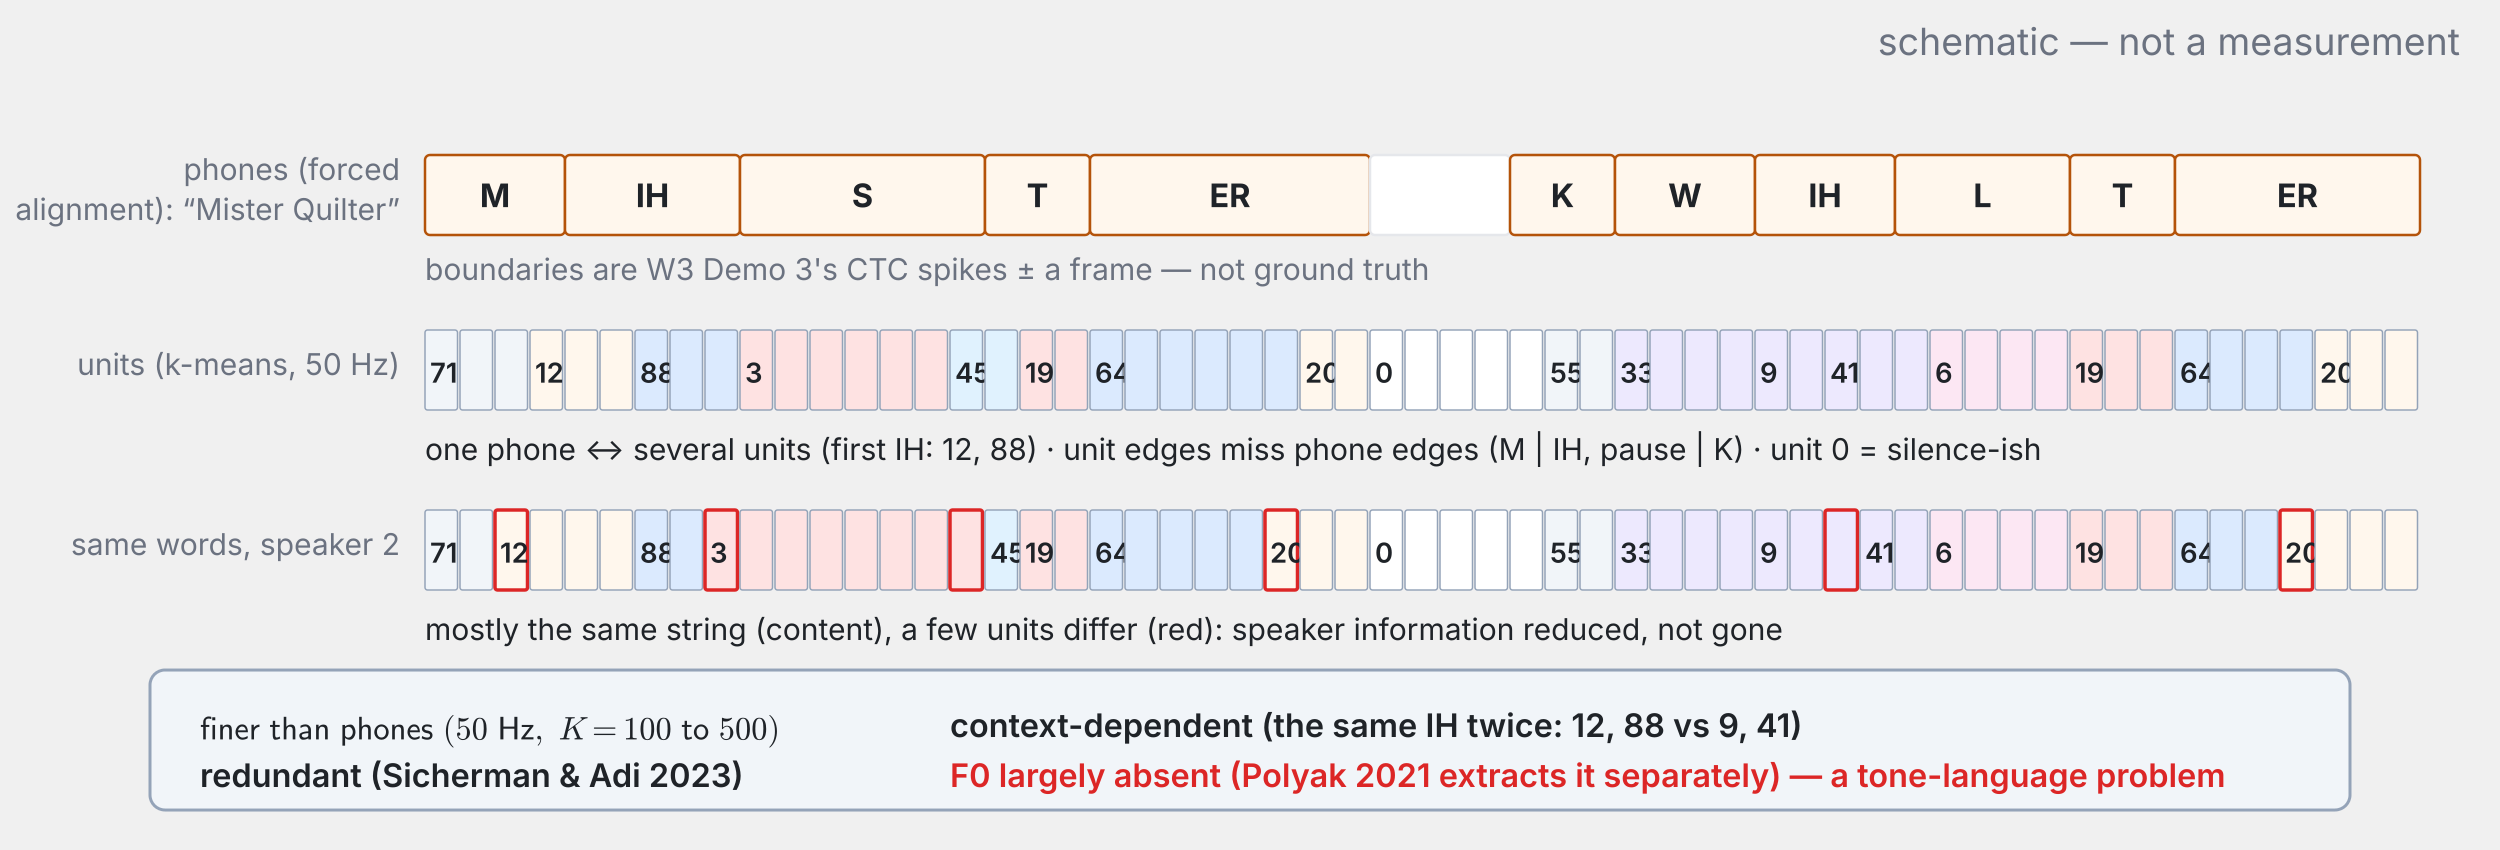
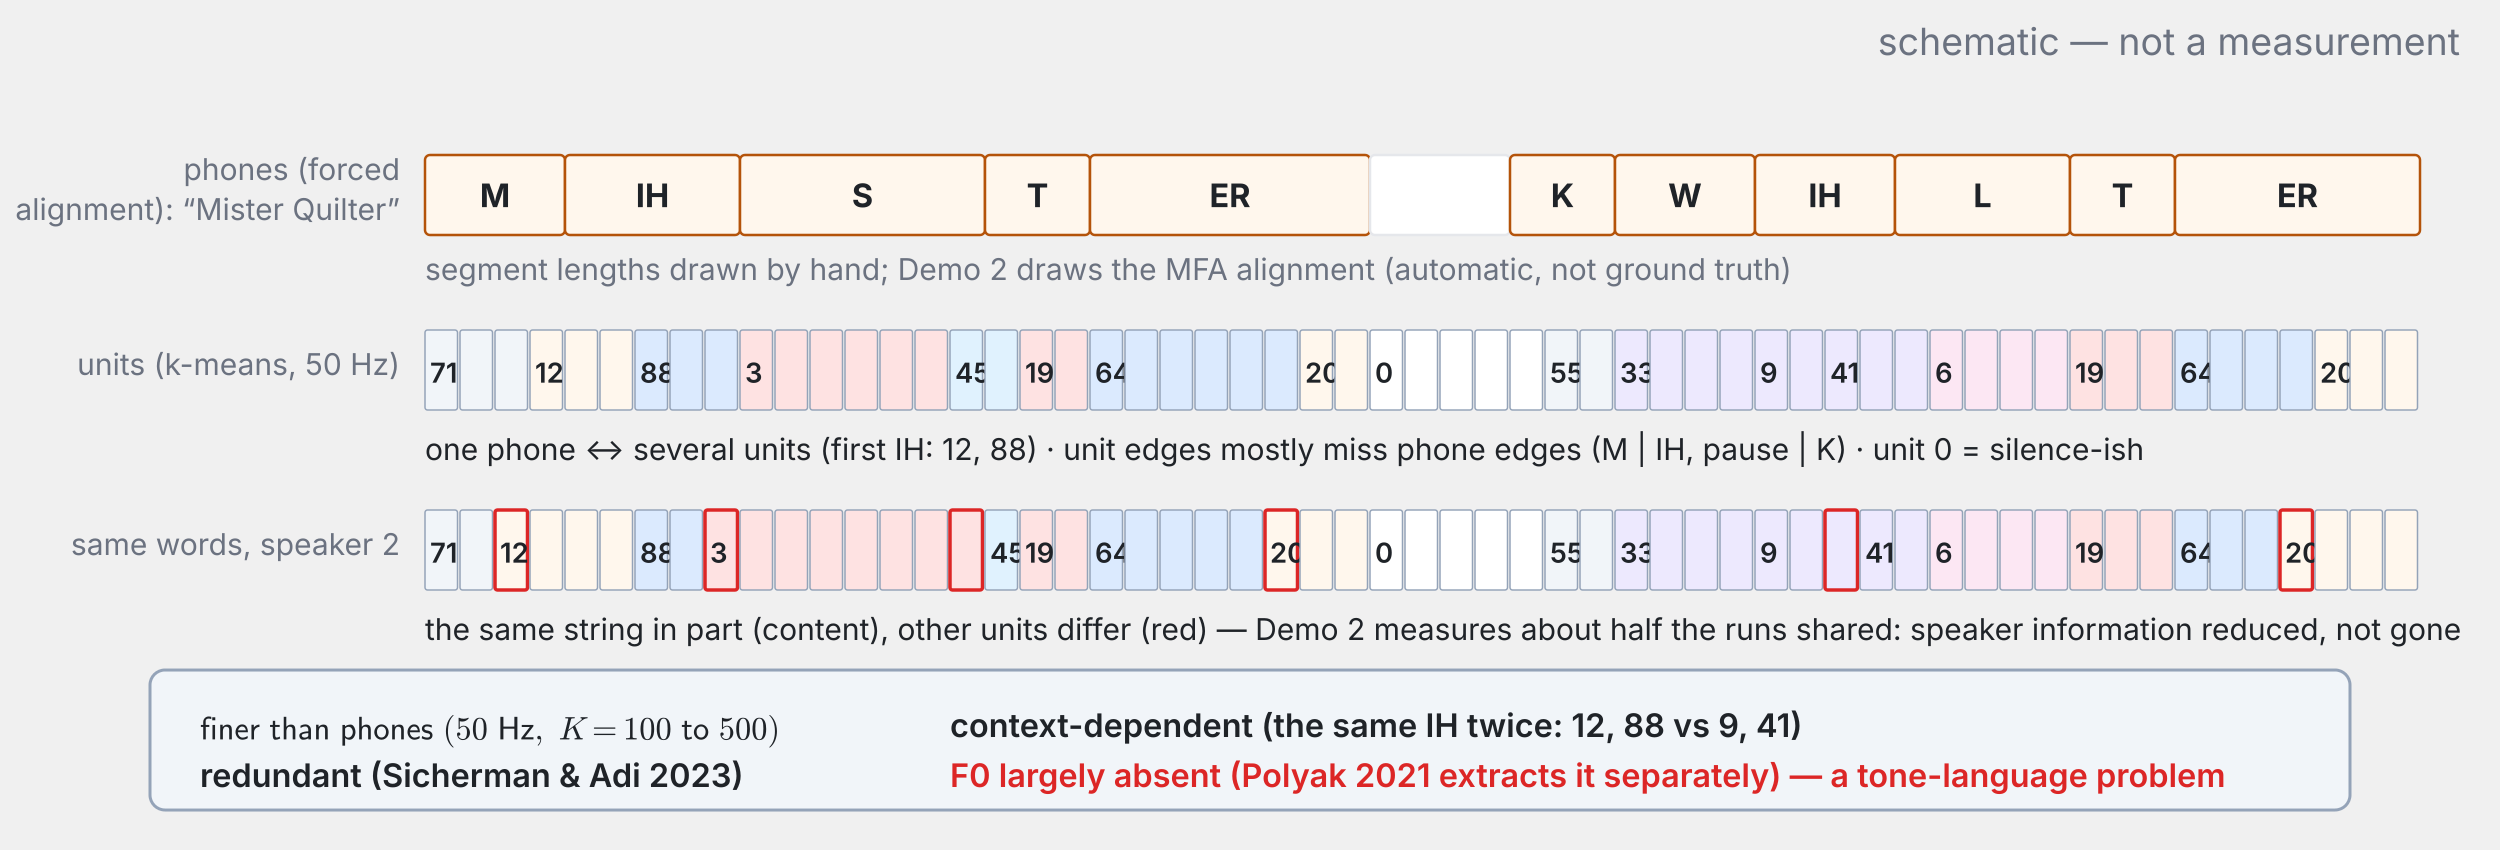
<svg xmlns="http://www.w3.org/2000/svg" xmlns:xlink="http://www.w3.org/1999/xlink" viewBox="0 0 1000 340" width="100%" role="img" font-family="system-ui,-apple-system,Segoe UI,sans-serif">
  <text x="984.0" y="22.0" font-size="15" font-weight="400" fill="#6b7280" text-anchor="end" dominant-baseline="auto">schematic — not a measurement</text>
  <g class="fragment" data-fragment-index="0">
    <text x="160.0" y="72.0" font-size="12" font-weight="400" fill="#6b7280" text-anchor="end" dominant-baseline="auto">phones (forced</text>
    <text x="160.0" y="88.0" font-size="12" font-weight="400" fill="#6b7280" text-anchor="end" dominant-baseline="auto">alignment): “Mister Quilter”</text>
    <rect x="170.0" y="62.0" width="56.0" height="32.0" rx="2" fill="#fff7ed" stroke="#b45309" stroke-width="1.0" />
    <text x="198.0" y="78.0" font-size="13" font-weight="700" fill="#1f2328" text-anchor="middle" dominant-baseline="middle">M</text>
    <rect x="226.0" y="62.0" width="70.0" height="32.0" rx="2" fill="#fff7ed" stroke="#b45309" stroke-width="1.0" />
    <text x="261.0" y="78.0" font-size="13" font-weight="700" fill="#1f2328" text-anchor="middle" dominant-baseline="middle">IH</text>
    <rect x="296.0" y="62.0" width="98.0" height="32.0" rx="2" fill="#fff7ed" stroke="#b45309" stroke-width="1.0" />
    <text x="345.0" y="78.0" font-size="13" font-weight="700" fill="#1f2328" text-anchor="middle" dominant-baseline="middle">S</text>
    <rect x="394.0" y="62.0" width="42.0" height="32.0" rx="2" fill="#fff7ed" stroke="#b45309" stroke-width="1.0" />
    <text x="415.0" y="78.0" font-size="13" font-weight="700" fill="#1f2328" text-anchor="middle" dominant-baseline="middle">T</text>
    <rect x="436.0" y="62.0" width="112.0" height="32.0" rx="2" fill="#fff7ed" stroke="#b45309" stroke-width="1.0" />
    <text x="492.0" y="78.0" font-size="13" font-weight="700" fill="#1f2328" text-anchor="middle" dominant-baseline="middle">ER</text>
    <rect x="548.0" y="62.0" width="56.0" height="32.0" rx="2" fill="#ffffff" stroke="#e5e7eb" stroke-width="1.0" />
    <rect x="604.0" y="62.0" width="42.0" height="32.0" rx="2" fill="#fff7ed" stroke="#b45309" stroke-width="1.0" />
    <text x="625.0" y="78.0" font-size="13" font-weight="700" fill="#1f2328" text-anchor="middle" dominant-baseline="middle">K</text>
    <rect x="646.0" y="62.0" width="56.0" height="32.0" rx="2" fill="#fff7ed" stroke="#b45309" stroke-width="1.0" />
    <text x="674.0" y="78.0" font-size="13" font-weight="700" fill="#1f2328" text-anchor="middle" dominant-baseline="middle">W</text>
    <rect x="702.0" y="62.0" width="56.0" height="32.0" rx="2" fill="#fff7ed" stroke="#b45309" stroke-width="1.0" />
    <text x="730.0" y="78.0" font-size="13" font-weight="700" fill="#1f2328" text-anchor="middle" dominant-baseline="middle">IH</text>
    <rect x="758.0" y="62.0" width="70.0" height="32.0" rx="2" fill="#fff7ed" stroke="#b45309" stroke-width="1.0" />
    <text x="793.0" y="78.0" font-size="13" font-weight="700" fill="#1f2328" text-anchor="middle" dominant-baseline="middle">L</text>
    <rect x="828.0" y="62.0" width="42.0" height="32.0" rx="2" fill="#fff7ed" stroke="#b45309" stroke-width="1.0" />
    <text x="849.0" y="78.0" font-size="13" font-weight="700" fill="#1f2328" text-anchor="middle" dominant-baseline="middle">T</text>
    <rect x="870.0" y="62.0" width="98.0" height="32.0" rx="2" fill="#fff7ed" stroke="#b45309" stroke-width="1.0" />
    <text x="919.0" y="78.0" font-size="13" font-weight="700" fill="#1f2328" text-anchor="middle" dominant-baseline="middle">ER</text>
-     <text x="170.0" y="112.0" font-size="12" font-weight="400" fill="#6b7280" text-anchor="start" dominant-baseline="auto">boundaries are W3 Demo 3's CTC spikes ± a frame — not ground truth</text>
+     <text x="170.0" y="112.0" font-size="12" font-weight="400" fill="#6b7280" text-anchor="start" dominant-baseline="auto">segment lengths drawn by hand; Demo 2 draws the MFA alignment (automatic, not ground truth)</text>
  </g>
  <g class="fragment" data-fragment-index="1">
    <text x="160.0" y="150.0" font-size="12" font-weight="400" fill="#6b7280" text-anchor="end" dominant-baseline="auto">units (k-means, 50 Hz)</text>
    <rect x="170.0" y="132.0" width="13.0" height="32.0" rx="1" fill="#f1f5f9" stroke="#94a3b8" stroke-width="0.6" />
    <text x="172.0" y="149.0" font-size="11" font-weight="600" fill="#1f2328" text-anchor="start" dominant-baseline="middle">71</text>
    <rect x="184.0" y="132.0" width="13.0" height="32.0" rx="1" fill="#f1f5f9" stroke="#94a3b8" stroke-width="0.6" />
    <rect x="198.0" y="132.0" width="13.0" height="32.0" rx="1" fill="#f1f5f9" stroke="#94a3b8" stroke-width="0.6" />
    <rect x="212.0" y="132.0" width="13.0" height="32.0" rx="1" fill="#fff7ed" stroke="#94a3b8" stroke-width="0.6" />
    <text x="214.0" y="149.0" font-size="11" font-weight="600" fill="#1f2328" text-anchor="start" dominant-baseline="middle">12</text>
    <rect x="226.0" y="132.0" width="13.0" height="32.0" rx="1" fill="#fff7ed" stroke="#94a3b8" stroke-width="0.6" />
    <rect x="240.0" y="132.0" width="13.0" height="32.0" rx="1" fill="#fff7ed" stroke="#94a3b8" stroke-width="0.6" />
    <rect x="254.0" y="132.0" width="13.0" height="32.0" rx="1" fill="#dbeafe" stroke="#94a3b8" stroke-width="0.6" />
    <text x="256.0" y="149.0" font-size="11" font-weight="600" fill="#1f2328" text-anchor="start" dominant-baseline="middle">88</text>
    <rect x="268.0" y="132.0" width="13.0" height="32.0" rx="1" fill="#dbeafe" stroke="#94a3b8" stroke-width="0.6" />
    <rect x="282.0" y="132.0" width="13.0" height="32.0" rx="1" fill="#dbeafe" stroke="#94a3b8" stroke-width="0.6" />
    <rect x="296.0" y="132.0" width="13.0" height="32.0" rx="1" fill="#fee2e2" stroke="#94a3b8" stroke-width="0.6" />
    <text x="298.0" y="149.0" font-size="11" font-weight="600" fill="#1f2328" text-anchor="start" dominant-baseline="middle">3</text>
    <rect x="310.0" y="132.0" width="13.0" height="32.0" rx="1" fill="#fee2e2" stroke="#94a3b8" stroke-width="0.6" />
    <rect x="324.0" y="132.0" width="13.0" height="32.0" rx="1" fill="#fee2e2" stroke="#94a3b8" stroke-width="0.6" />
    <rect x="338.0" y="132.0" width="13.0" height="32.0" rx="1" fill="#fee2e2" stroke="#94a3b8" stroke-width="0.6" />
    <rect x="352.0" y="132.0" width="13.0" height="32.0" rx="1" fill="#fee2e2" stroke="#94a3b8" stroke-width="0.6" />
    <rect x="366.0" y="132.0" width="13.0" height="32.0" rx="1" fill="#fee2e2" stroke="#94a3b8" stroke-width="0.6" />
    <rect x="380.0" y="132.0" width="13.0" height="32.0" rx="1" fill="#e0f2fe" stroke="#94a3b8" stroke-width="0.6" />
    <text x="382.0" y="149.0" font-size="11" font-weight="600" fill="#1f2328" text-anchor="start" dominant-baseline="middle">45</text>
    <rect x="394.0" y="132.0" width="13.0" height="32.0" rx="1" fill="#e0f2fe" stroke="#94a3b8" stroke-width="0.6" />
    <rect x="408.0" y="132.0" width="13.0" height="32.0" rx="1" fill="#fee2e2" stroke="#94a3b8" stroke-width="0.6" />
    <text x="410.0" y="149.0" font-size="11" font-weight="600" fill="#1f2328" text-anchor="start" dominant-baseline="middle">19</text>
    <rect x="422.0" y="132.0" width="13.0" height="32.0" rx="1" fill="#fee2e2" stroke="#94a3b8" stroke-width="0.6" />
    <rect x="436.0" y="132.0" width="13.0" height="32.0" rx="1" fill="#dbeafe" stroke="#94a3b8" stroke-width="0.6" />
    <text x="438.0" y="149.0" font-size="11" font-weight="600" fill="#1f2328" text-anchor="start" dominant-baseline="middle">64</text>
    <rect x="450.0" y="132.0" width="13.0" height="32.0" rx="1" fill="#dbeafe" stroke="#94a3b8" stroke-width="0.6" />
    <rect x="464.0" y="132.0" width="13.0" height="32.0" rx="1" fill="#dbeafe" stroke="#94a3b8" stroke-width="0.6" />
    <rect x="478.0" y="132.0" width="13.0" height="32.0" rx="1" fill="#dbeafe" stroke="#94a3b8" stroke-width="0.6" />
    <rect x="492.0" y="132.0" width="13.0" height="32.0" rx="1" fill="#dbeafe" stroke="#94a3b8" stroke-width="0.6" />
    <rect x="506.0" y="132.0" width="13.0" height="32.0" rx="1" fill="#dbeafe" stroke="#94a3b8" stroke-width="0.6" />
    <rect x="520.0" y="132.0" width="13.0" height="32.0" rx="1" fill="#fff7ed" stroke="#94a3b8" stroke-width="0.6" />
    <text x="522.0" y="149.0" font-size="11" font-weight="600" fill="#1f2328" text-anchor="start" dominant-baseline="middle">20</text>
    <rect x="534.0" y="132.0" width="13.0" height="32.0" rx="1" fill="#fff7ed" stroke="#94a3b8" stroke-width="0.6" />
    <rect x="548.0" y="132.0" width="13.0" height="32.0" rx="1" fill="#ffffff" stroke="#94a3b8" stroke-width="0.6" />
    <text x="550.0" y="149.0" font-size="11" font-weight="600" fill="#1f2328" text-anchor="start" dominant-baseline="middle">0</text>
    <rect x="562.0" y="132.0" width="13.0" height="32.0" rx="1" fill="#ffffff" stroke="#94a3b8" stroke-width="0.6" />
    <rect x="576.0" y="132.0" width="13.0" height="32.0" rx="1" fill="#ffffff" stroke="#94a3b8" stroke-width="0.6" />
    <rect x="590.0" y="132.0" width="13.0" height="32.0" rx="1" fill="#ffffff" stroke="#94a3b8" stroke-width="0.6" />
    <rect x="604.0" y="132.0" width="13.0" height="32.0" rx="1" fill="#ffffff" stroke="#94a3b8" stroke-width="0.6" />
    <rect x="618.0" y="132.0" width="13.0" height="32.0" rx="1" fill="#f1f5f9" stroke="#94a3b8" stroke-width="0.6" />
    <text x="620.0" y="149.0" font-size="11" font-weight="600" fill="#1f2328" text-anchor="start" dominant-baseline="middle">55</text>
    <rect x="632.0" y="132.0" width="13.0" height="32.0" rx="1" fill="#f1f5f9" stroke="#94a3b8" stroke-width="0.6" />
    <rect x="646.0" y="132.0" width="13.0" height="32.0" rx="1" fill="#ede9fe" stroke="#94a3b8" stroke-width="0.6" />
    <text x="648.0" y="149.0" font-size="11" font-weight="600" fill="#1f2328" text-anchor="start" dominant-baseline="middle">33</text>
    <rect x="660.0" y="132.0" width="13.0" height="32.0" rx="1" fill="#ede9fe" stroke="#94a3b8" stroke-width="0.6" />
    <rect x="674.0" y="132.0" width="13.0" height="32.0" rx="1" fill="#ede9fe" stroke="#94a3b8" stroke-width="0.6" />
    <rect x="688.0" y="132.0" width="13.0" height="32.0" rx="1" fill="#ede9fe" stroke="#94a3b8" stroke-width="0.6" />
    <rect x="702.0" y="132.0" width="13.0" height="32.0" rx="1" fill="#ede9fe" stroke="#94a3b8" stroke-width="0.6" />
    <text x="704.0" y="149.0" font-size="11" font-weight="600" fill="#1f2328" text-anchor="start" dominant-baseline="middle">9</text>
    <rect x="716.0" y="132.0" width="13.0" height="32.0" rx="1" fill="#ede9fe" stroke="#94a3b8" stroke-width="0.6" />
    <rect x="730.0" y="132.0" width="13.0" height="32.0" rx="1" fill="#ede9fe" stroke="#94a3b8" stroke-width="0.6" />
    <text x="732.0" y="149.0" font-size="11" font-weight="600" fill="#1f2328" text-anchor="start" dominant-baseline="middle">41</text>
    <rect x="744.0" y="132.0" width="13.0" height="32.0" rx="1" fill="#ede9fe" stroke="#94a3b8" stroke-width="0.6" />
    <rect x="758.0" y="132.0" width="13.0" height="32.0" rx="1" fill="#ede9fe" stroke="#94a3b8" stroke-width="0.6" />
    <rect x="772.0" y="132.0" width="13.0" height="32.0" rx="1" fill="#fce7f3" stroke="#94a3b8" stroke-width="0.6" />
    <text x="774.0" y="149.0" font-size="11" font-weight="600" fill="#1f2328" text-anchor="start" dominant-baseline="middle">6</text>
    <rect x="786.0" y="132.0" width="13.0" height="32.0" rx="1" fill="#fce7f3" stroke="#94a3b8" stroke-width="0.6" />
    <rect x="800.0" y="132.0" width="13.0" height="32.0" rx="1" fill="#fce7f3" stroke="#94a3b8" stroke-width="0.6" />
    <rect x="814.0" y="132.0" width="13.0" height="32.0" rx="1" fill="#fce7f3" stroke="#94a3b8" stroke-width="0.6" />
    <rect x="828.0" y="132.0" width="13.0" height="32.0" rx="1" fill="#fee2e2" stroke="#94a3b8" stroke-width="0.6" />
    <text x="830.0" y="149.0" font-size="11" font-weight="600" fill="#1f2328" text-anchor="start" dominant-baseline="middle">19</text>
    <rect x="842.0" y="132.0" width="13.0" height="32.0" rx="1" fill="#fee2e2" stroke="#94a3b8" stroke-width="0.6" />
    <rect x="856.0" y="132.0" width="13.0" height="32.0" rx="1" fill="#fee2e2" stroke="#94a3b8" stroke-width="0.6" />
    <rect x="870.0" y="132.0" width="13.0" height="32.0" rx="1" fill="#dbeafe" stroke="#94a3b8" stroke-width="0.6" />
    <text x="872.0" y="149.0" font-size="11" font-weight="600" fill="#1f2328" text-anchor="start" dominant-baseline="middle">64</text>
    <rect x="884.0" y="132.0" width="13.0" height="32.0" rx="1" fill="#dbeafe" stroke="#94a3b8" stroke-width="0.6" />
    <rect x="898.0" y="132.0" width="13.0" height="32.0" rx="1" fill="#dbeafe" stroke="#94a3b8" stroke-width="0.6" />
    <rect x="912.0" y="132.0" width="13.0" height="32.0" rx="1" fill="#dbeafe" stroke="#94a3b8" stroke-width="0.6" />
    <rect x="926.0" y="132.0" width="13.0" height="32.0" rx="1" fill="#fff7ed" stroke="#94a3b8" stroke-width="0.6" />
    <text x="928.0" y="149.0" font-size="11" font-weight="600" fill="#1f2328" text-anchor="start" dominant-baseline="middle">20</text>
    <rect x="940.0" y="132.0" width="13.0" height="32.0" rx="1" fill="#fff7ed" stroke="#94a3b8" stroke-width="0.6" />
    <rect x="954.0" y="132.0" width="13.0" height="32.0" rx="1" fill="#fff7ed" stroke="#94a3b8" stroke-width="0.6" />
-     <text x="170.0" y="184.0" font-size="12" font-weight="400" fill="#1f2328" text-anchor="start" dominant-baseline="auto">one phone ↔ several units (first IH: 12, 88) · unit edges miss phone edges (M | IH, pause | K) · unit 0 = silence-ish</text>
+     <text x="170.0" y="184.0" font-size="12" font-weight="400" fill="#1f2328" text-anchor="start" dominant-baseline="auto">one phone ↔ several units (first IH: 12, 88) · unit edges mostly miss phone edges (M | IH, pause | K) · unit 0 = silence-ish</text>
  </g>
  <g class="fragment" data-fragment-index="2">
    <text x="160.0" y="222.0" font-size="12" font-weight="400" fill="#6b7280" text-anchor="end" dominant-baseline="auto">same words, speaker 2</text>
    <rect x="170.0" y="204.0" width="13.0" height="32.0" rx="1" fill="#f1f5f9" stroke="#94a3b8" stroke-width="0.6" />
    <text x="172.0" y="221.0" font-size="11" font-weight="600" fill="#1f2328" text-anchor="start" dominant-baseline="middle">71</text>
    <rect x="184.0" y="204.0" width="13.0" height="32.0" rx="1" fill="#f1f5f9" stroke="#94a3b8" stroke-width="0.6" />
    <rect x="198.0" y="204.0" width="13.0" height="32.0" rx="1" fill="#fff7ed" stroke="#dc2626" stroke-width="1.4" />
    <text x="200.0" y="221.0" font-size="11" font-weight="600" fill="#1f2328" text-anchor="start" dominant-baseline="middle">12</text>
    <rect x="212.0" y="204.0" width="13.0" height="32.0" rx="1" fill="#fff7ed" stroke="#94a3b8" stroke-width="0.6" />
    <rect x="226.0" y="204.0" width="13.0" height="32.0" rx="1" fill="#fff7ed" stroke="#94a3b8" stroke-width="0.6" />
    <rect x="240.0" y="204.0" width="13.0" height="32.0" rx="1" fill="#fff7ed" stroke="#94a3b8" stroke-width="0.6" />
    <rect x="254.0" y="204.0" width="13.0" height="32.0" rx="1" fill="#dbeafe" stroke="#94a3b8" stroke-width="0.6" />
    <text x="256.0" y="221.0" font-size="11" font-weight="600" fill="#1f2328" text-anchor="start" dominant-baseline="middle">88</text>
    <rect x="268.0" y="204.0" width="13.0" height="32.0" rx="1" fill="#dbeafe" stroke="#94a3b8" stroke-width="0.6" />
    <rect x="282.0" y="204.0" width="13.0" height="32.0" rx="1" fill="#fee2e2" stroke="#dc2626" stroke-width="1.4" />
    <text x="284.0" y="221.0" font-size="11" font-weight="600" fill="#1f2328" text-anchor="start" dominant-baseline="middle">3</text>
    <rect x="296.0" y="204.0" width="13.0" height="32.0" rx="1" fill="#fee2e2" stroke="#94a3b8" stroke-width="0.6" />
    <rect x="310.0" y="204.0" width="13.0" height="32.0" rx="1" fill="#fee2e2" stroke="#94a3b8" stroke-width="0.6" />
    <rect x="324.0" y="204.0" width="13.0" height="32.0" rx="1" fill="#fee2e2" stroke="#94a3b8" stroke-width="0.6" />
    <rect x="338.0" y="204.0" width="13.0" height="32.0" rx="1" fill="#fee2e2" stroke="#94a3b8" stroke-width="0.6" />
    <rect x="352.0" y="204.0" width="13.0" height="32.0" rx="1" fill="#fee2e2" stroke="#94a3b8" stroke-width="0.6" />
    <rect x="366.0" y="204.0" width="13.0" height="32.0" rx="1" fill="#fee2e2" stroke="#94a3b8" stroke-width="0.6" />
    <rect x="380.0" y="204.0" width="13.0" height="32.0" rx="1" fill="#fee2e2" stroke="#dc2626" stroke-width="1.4" />
    <rect x="394.0" y="204.0" width="13.0" height="32.0" rx="1" fill="#e0f2fe" stroke="#94a3b8" stroke-width="0.6" />
    <text x="396.0" y="221.0" font-size="11" font-weight="600" fill="#1f2328" text-anchor="start" dominant-baseline="middle">45</text>
    <rect x="408.0" y="204.0" width="13.0" height="32.0" rx="1" fill="#fee2e2" stroke="#94a3b8" stroke-width="0.6" />
    <text x="410.0" y="221.0" font-size="11" font-weight="600" fill="#1f2328" text-anchor="start" dominant-baseline="middle">19</text>
    <rect x="422.0" y="204.0" width="13.0" height="32.0" rx="1" fill="#fee2e2" stroke="#94a3b8" stroke-width="0.6" />
    <rect x="436.0" y="204.0" width="13.0" height="32.0" rx="1" fill="#dbeafe" stroke="#94a3b8" stroke-width="0.6" />
    <text x="438.0" y="221.0" font-size="11" font-weight="600" fill="#1f2328" text-anchor="start" dominant-baseline="middle">64</text>
    <rect x="450.0" y="204.0" width="13.0" height="32.0" rx="1" fill="#dbeafe" stroke="#94a3b8" stroke-width="0.6" />
    <rect x="464.0" y="204.0" width="13.0" height="32.0" rx="1" fill="#dbeafe" stroke="#94a3b8" stroke-width="0.6" />
    <rect x="478.0" y="204.0" width="13.0" height="32.0" rx="1" fill="#dbeafe" stroke="#94a3b8" stroke-width="0.6" />
    <rect x="492.0" y="204.0" width="13.0" height="32.0" rx="1" fill="#dbeafe" stroke="#94a3b8" stroke-width="0.6" />
    <rect x="506.0" y="204.0" width="13.0" height="32.0" rx="1" fill="#fff7ed" stroke="#dc2626" stroke-width="1.4" />
    <text x="508.0" y="221.0" font-size="11" font-weight="600" fill="#1f2328" text-anchor="start" dominant-baseline="middle">20</text>
    <rect x="520.0" y="204.0" width="13.0" height="32.0" rx="1" fill="#fff7ed" stroke="#94a3b8" stroke-width="0.6" />
    <rect x="534.0" y="204.0" width="13.0" height="32.0" rx="1" fill="#fff7ed" stroke="#94a3b8" stroke-width="0.6" />
    <rect x="548.0" y="204.0" width="13.0" height="32.0" rx="1" fill="#ffffff" stroke="#94a3b8" stroke-width="0.6" />
    <text x="550.0" y="221.0" font-size="11" font-weight="600" fill="#1f2328" text-anchor="start" dominant-baseline="middle">0</text>
    <rect x="562.0" y="204.0" width="13.0" height="32.0" rx="1" fill="#ffffff" stroke="#94a3b8" stroke-width="0.6" />
    <rect x="576.0" y="204.0" width="13.0" height="32.0" rx="1" fill="#ffffff" stroke="#94a3b8" stroke-width="0.6" />
    <rect x="590.0" y="204.0" width="13.0" height="32.0" rx="1" fill="#ffffff" stroke="#94a3b8" stroke-width="0.6" />
    <rect x="604.0" y="204.0" width="13.0" height="32.0" rx="1" fill="#ffffff" stroke="#94a3b8" stroke-width="0.6" />
    <rect x="618.0" y="204.0" width="13.0" height="32.0" rx="1" fill="#f1f5f9" stroke="#94a3b8" stroke-width="0.6" />
    <text x="620.0" y="221.0" font-size="11" font-weight="600" fill="#1f2328" text-anchor="start" dominant-baseline="middle">55</text>
    <rect x="632.0" y="204.0" width="13.0" height="32.0" rx="1" fill="#f1f5f9" stroke="#94a3b8" stroke-width="0.6" />
    <rect x="646.0" y="204.0" width="13.0" height="32.0" rx="1" fill="#ede9fe" stroke="#94a3b8" stroke-width="0.6" />
    <text x="648.0" y="221.0" font-size="11" font-weight="600" fill="#1f2328" text-anchor="start" dominant-baseline="middle">33</text>
    <rect x="660.0" y="204.0" width="13.0" height="32.0" rx="1" fill="#ede9fe" stroke="#94a3b8" stroke-width="0.6" />
    <rect x="674.0" y="204.0" width="13.0" height="32.0" rx="1" fill="#ede9fe" stroke="#94a3b8" stroke-width="0.6" />
    <rect x="688.0" y="204.0" width="13.0" height="32.0" rx="1" fill="#ede9fe" stroke="#94a3b8" stroke-width="0.6" />
    <rect x="702.0" y="204.0" width="13.0" height="32.0" rx="1" fill="#ede9fe" stroke="#94a3b8" stroke-width="0.6" />
    <text x="704.0" y="221.0" font-size="11" font-weight="600" fill="#1f2328" text-anchor="start" dominant-baseline="middle">9</text>
    <rect x="716.0" y="204.0" width="13.0" height="32.0" rx="1" fill="#ede9fe" stroke="#94a3b8" stroke-width="0.6" />
    <rect x="730.0" y="204.0" width="13.0" height="32.0" rx="1" fill="#ede9fe" stroke="#dc2626" stroke-width="1.4" />
    <rect x="744.0" y="204.0" width="13.0" height="32.0" rx="1" fill="#ede9fe" stroke="#94a3b8" stroke-width="0.6" />
    <text x="746.0" y="221.0" font-size="11" font-weight="600" fill="#1f2328" text-anchor="start" dominant-baseline="middle">41</text>
    <rect x="758.0" y="204.0" width="13.0" height="32.0" rx="1" fill="#ede9fe" stroke="#94a3b8" stroke-width="0.6" />
    <rect x="772.0" y="204.0" width="13.0" height="32.0" rx="1" fill="#fce7f3" stroke="#94a3b8" stroke-width="0.6" />
    <text x="774.0" y="221.0" font-size="11" font-weight="600" fill="#1f2328" text-anchor="start" dominant-baseline="middle">6</text>
    <rect x="786.0" y="204.0" width="13.0" height="32.0" rx="1" fill="#fce7f3" stroke="#94a3b8" stroke-width="0.6" />
    <rect x="800.0" y="204.0" width="13.0" height="32.0" rx="1" fill="#fce7f3" stroke="#94a3b8" stroke-width="0.6" />
    <rect x="814.0" y="204.0" width="13.0" height="32.0" rx="1" fill="#fce7f3" stroke="#94a3b8" stroke-width="0.6" />
    <rect x="828.0" y="204.0" width="13.0" height="32.0" rx="1" fill="#fee2e2" stroke="#94a3b8" stroke-width="0.6" />
    <text x="830.0" y="221.0" font-size="11" font-weight="600" fill="#1f2328" text-anchor="start" dominant-baseline="middle">19</text>
    <rect x="842.0" y="204.0" width="13.0" height="32.0" rx="1" fill="#fee2e2" stroke="#94a3b8" stroke-width="0.6" />
    <rect x="856.0" y="204.0" width="13.0" height="32.0" rx="1" fill="#fee2e2" stroke="#94a3b8" stroke-width="0.6" />
    <rect x="870.0" y="204.0" width="13.0" height="32.0" rx="1" fill="#dbeafe" stroke="#94a3b8" stroke-width="0.6" />
    <text x="872.0" y="221.0" font-size="11" font-weight="600" fill="#1f2328" text-anchor="start" dominant-baseline="middle">64</text>
    <rect x="884.0" y="204.0" width="13.0" height="32.0" rx="1" fill="#dbeafe" stroke="#94a3b8" stroke-width="0.6" />
    <rect x="898.0" y="204.0" width="13.0" height="32.0" rx="1" fill="#dbeafe" stroke="#94a3b8" stroke-width="0.6" />
    <rect x="912.0" y="204.0" width="13.0" height="32.0" rx="1" fill="#fff7ed" stroke="#dc2626" stroke-width="1.4" />
    <text x="914.0" y="221.0" font-size="11" font-weight="600" fill="#1f2328" text-anchor="start" dominant-baseline="middle">20</text>
    <rect x="926.0" y="204.0" width="13.0" height="32.0" rx="1" fill="#fff7ed" stroke="#94a3b8" stroke-width="0.6" />
    <rect x="940.0" y="204.0" width="13.0" height="32.0" rx="1" fill="#fff7ed" stroke="#94a3b8" stroke-width="0.6" />
    <rect x="954.0" y="204.0" width="13.0" height="32.0" rx="1" fill="#fff7ed" stroke="#94a3b8" stroke-width="0.6" />
-     <text x="170.0" y="256.0" font-size="12" font-weight="400" fill="#1f2328" text-anchor="start" dominant-baseline="auto">mostly the same string (content), a few units differ (red): speaker information reduced, not gone</text>
+     <text x="170.0" y="256.0" font-size="12" font-weight="400" fill="#1f2328" text-anchor="start" dominant-baseline="auto">the same string in part (content), other units differ (red) — Demo 2 measures about half the runs shared: speaker information reduced, not gone</text>
  </g>
  <g class="fragment" data-fragment-index="3">
    <rect x="60.0" y="268.0" width="880.0" height="56.0" rx="6" fill="#f1f5f9" stroke="#94a3b8" stroke-width="1.2" />
    <svg x="80" y="286" width="232.05" height="13" viewBox="0 0 232.05 13">
      <defs>
        <style type="text/css">*{stroke-linejoin: round; stroke-linecap: butt}</style>
      </defs>
      <g id="w5t134-figure_1">
        <g id="w5t134-patch_1">
          <path d="M 0 13  L 232.05 13  L 232.05 0  L 0 0  L 0 13  z " style="fill: none" />
        </g>
        <g id="w5t134-text_1">
          <g style="fill: #1f2328" transform="translate(0 9.75) scale(0.13 -0.13)">
            <defs>
              <path id="w5t134-Cmss10-66" d="M 634 0  L 634 2444  L 172 2444  L 172 2841  L 634 2841  L 634 3438  Q 634 3722 775 3969  Q 916 4216 1159 4364  Q 1403 4513 1684 4513  Q 1784 4513 1990 4491  Q 2197 4469 2222 4441  L 2222 3988  Q 2097 4044 1967 4070  Q 1838 4097 1684 4097  Q 1475 4097 1297 3976  Q 1119 3856 1119 3653  L 1119 2841  L 1831 2841  L 1831 2444  L 1141 2444  L 1141 0  L 634 0  z " transform="scale(0.015625)" />
              <path id="w5t134-Cmss10-69" d="M 506 0  L 506 2841  L 1013 2841  L 1013 0  L 506 0  z M 459 3756  L 459 4353  L 1056 4353  L 1056 3756  L 459 3756  z " transform="scale(0.015625)" />
              <path id="w5t134-Cmss10-6e" d="M 506 0  L 506 2881  L 991 2881  L 991 2444  Q 1163 2666 1402 2789  Q 1641 2913 1913 2913  Q 2391 2913 2594 2645  Q 2797 2378 2797 1881  L 2797 0  L 2272 0  L 2272 1881  Q 2272 2200 2114 2348  Q 1956 2497 1638 2497  Q 1425 2497 1289 2355  Q 1153 2213 1092 2005  Q 1031 1797 1031 1588  L 1031 0  L 506 0  z " transform="scale(0.015625)" />
              <path id="w5t134-Cmss10-65" d="M 1594 -72  Q 1300 -72 1044 51  Q 788 175 602 390  Q 416 606 314 882  Q 213 1159 213 1441  Q 213 1806 373 2159  Q 534 2513 831 2731  Q 1128 2950 1503 2950  Q 2116 2950 2386 2500  Q 2656 2050 2656 1403  L 684 1403  Q 684 1150 801 904  Q 919 659 1130 503  Q 1341 347 1594 347  Q 2150 347 2584 691  L 2625 256  Q 2491 122 2162 25  Q 1834 -72 1594 -72  z M 722 1778  L 2259 1778  Q 2209 2103 2015 2318  Q 1822 2534 1503 2534  Q 1316 2534 1150 2426  Q 984 2319 876 2145  Q 769 1972 722 1778  z " transform="scale(0.015625)" />
              <path id="w5t134-Cmss10-72" d="M 513 0  L 513 2881  L 984 2881  L 984 2328  Q 1109 2503 1287 2637  Q 1466 2772 1670 2842  Q 1875 2913 2094 2913  L 2094 2456  Q 1809 2456 1561 2315  Q 1313 2175 1166 1933  Q 1019 1691 1019 1403  L 1019 0  L 513 0  z " transform="scale(0.015625)" />
              <path id="w5t134-Cmss10-74" d="M 1141 -72  Q 859 -72 753 211  Q 647 494 647 831  L 647 2444  L 122 2444  L 122 2841  L 666 2841  L 666 3653  L 1131 3653  L 1131 2841  L 2022 2841  L 2022 2444  L 1131 2444  L 1131 916  Q 1131 366 1428 366  Q 1756 366 2016 569  L 2125 166  Q 1884 47 1646 -12  Q 1409 -72 1141 -72  z " transform="scale(0.015625)" />
              <path id="w5t134-Cmss10-68" d="M 506 0  L 506 4441  L 1013 4441  L 1013 2472  Q 1181 2675 1420 2794  Q 1659 2913 1913 2913  Q 2391 2913 2594 2645  Q 2797 2378 2797 1881  L 2797 0  L 2272 0  L 2272 1881  Q 2272 2200 2114 2348  Q 1956 2497 1638 2497  Q 1425 2497 1289 2355  Q 1153 2213 1092 2005  Q 1031 1797 1031 1588  L 1031 0  L 506 0  z " transform="scale(0.015625)" />
              <path id="w5t134-Cmss10-61" d="M 972 -72  Q 766 -72 605 48  Q 444 169 356 359  Q 269 550 269 763  Q 269 1072 580 1256  Q 891 1441 1305 1511  Q 1719 1581 2041 1581  L 2041 1881  Q 2041 2128 1900 2337  Q 1759 2547 1522 2547  Q 1225 2547 1000 2473  Q 775 2400 531 2222  L 494 2675  Q 753 2825 987 2887  Q 1222 2950 1522 2950  Q 1806 2950 2047 2801  Q 2288 2653 2427 2408  Q 2566 2163 2566 1881  L 2566 0  L 2059 0  L 2059 238  Q 1859 84 1576 6  Q 1294 -72 972 -72  z M 756 763  Q 756 566 937 456  Q 1119 347 1331 347  Q 1600 347 1820 467  Q 2041 588 2041 831  L 2041 1228  Q 1641 1228 1198 1125  Q 756 1022 756 763  z " transform="scale(0.015625)" />
              <path id="w5t134-Cmss10-70" d="M 513 -1241  L 513 2841  L 1019 2841  L 1019 2541  Q 1469 2913 2113 2913  Q 2428 2913 2648 2672  Q 2869 2431 2976 2082  Q 3084 1734 3084 1422  Q 3084 1081 2942 728  Q 2800 375 2533 151  Q 2266 -72 1906 -72  Q 1663 -72 1436 23  Q 1209 119 1038 281  L 1038 -1241  L 513 -1241  z M 1038 744  Q 1138 559 1288 453  Q 1438 347 1631 347  Q 1906 347 2117 501  Q 2328 656 2443 909  Q 2559 1163 2559 1422  Q 2559 1825 2325 2151  Q 2091 2478 1709 2478  Q 1581 2478 1451 2434  Q 1322 2391 1219 2314  Q 1116 2238 1038 2125  L 1038 744  z " transform="scale(0.015625)" />
              <path id="w5t134-Cmss10-6f" d="M 1600 -72  Q 1203 -72 878 133  Q 553 338 365 680  Q 178 1022 178 1403  Q 178 1697 284 1976  Q 391 2256 580 2476  Q 769 2697 1033 2823  Q 1297 2950 1600 2950  Q 1900 2950 2161 2825  Q 2422 2700 2615 2476  Q 2809 2253 2912 1975  Q 3016 1697 3016 1403  Q 3016 1022 2830 680  Q 2644 338 2317 133  Q 1991 -72 1600 -72  z M 1600 366  Q 1894 366 2095 525  Q 2297 684 2394 940  Q 2491 1197 2491 1478  Q 2491 1753 2389 1995  Q 2288 2238 2086 2386  Q 1884 2534 1600 2534  Q 1313 2534 1111 2387  Q 909 2241 806 1997  Q 703 1753 703 1478  Q 703 1278 756 1079  Q 809 881 926 714  Q 1044 547 1214 456  Q 1384 366 1600 366  z " transform="scale(0.015625)" />
              <path id="w5t134-Cmss10-73" d="M 178 213  L 263 672  Q 716 359 1259 359  Q 1494 359 1659 461  Q 1825 563 1825 781  Q 1825 947 1698 1053  Q 1572 1159 1403 1191  L 1013 1269  Q 688 1334 450 1559  Q 213 1784 213 2100  Q 213 2391 353 2583  Q 494 2775 731 2862  Q 969 2950 1259 2950  Q 1538 2950 1745 2904  Q 1953 2859 2194 2747  L 2119 2297  Q 1888 2434 1673 2490  Q 1459 2547 1191 2547  Q 981 2547 836 2455  Q 691 2363 691 2163  Q 691 2025 800 1926  Q 909 1828 1063 1791  L 1491 1709  Q 1709 1659 1895 1537  Q 2081 1416 2192 1233  Q 2303 1050 2303 831  Q 2303 525 2167 323  Q 2031 122 1798 25  Q 1566 -72 1259 -72  Q 684 -72 178 213  z " transform="scale(0.015625)" />
              <path id="w5t134-Cmr10-28" d="M 1984 -1588  Q 1628 -1306 1370 -942  Q 1113 -578 948 -165  Q 784 247 703 697  Q 622 1147 622 1600  Q 622 2059 703 2509  Q 784 2959 951 3375  Q 1119 3791 1378 4153  Q 1638 4516 1984 4788  Q 1984 4800 2016 4800  L 2075 4800  Q 2094 4800 2109 4783  Q 2125 4766 2125 4744  Q 2125 4716 2113 4703  Q 1800 4397 1592 4047  Q 1384 3697 1257 3301  Q 1131 2906 1075 2482  Q 1019 2059 1019 1600  Q 1019 -434 2106 -1491  Q 2125 -1509 2125 -1544  Q 2125 -1559 2108 -1579  Q 2091 -1600 2075 -1600  L 2016 -1600  Q 1984 -1600 1984 -1588  z " transform="scale(0.015625)" />
              <path id="w5t134-Cmr10-35" d="M 556 728  Q 622 541 758 387  Q 894 234 1080 148  Q 1266 63 1466 63  Q 1928 63 2103 422  Q 2278 781 2278 1294  Q 2278 1516 2270 1667  Q 2263 1819 2228 1959  Q 2169 2184 2020 2353  Q 1872 2522 1656 2522  Q 1441 2522 1286 2456  Q 1131 2391 1034 2303  Q 938 2216 863 2119  Q 788 2022 769 2016  L 697 2016  Q 681 2016 657 2036  Q 634 2056 634 2075  L 634 4213  Q 634 4228 654 4245  Q 675 4263 697 4263  L 716 4263  Q 1147 4056 1631 4056  Q 2106 4056 2547 4263  L 2566 4263  Q 2588 4263 2606 4247  Q 2625 4231 2625 4213  L 2625 4153  Q 2625 4122 2613 4122  Q 2394 3831 2064 3668  Q 1734 3506 1381 3506  Q 1125 3506 856 3578  L 856 2369  Q 1069 2541 1236 2614  Q 1403 2688 1663 2688  Q 2016 2688 2295 2484  Q 2575 2281 2725 1954  Q 2875 1628 2875 1288  Q 2875 903 2686 575  Q 2497 247 2172 53  Q 1847 -141 1466 -141  Q 1150 -141 886 21  Q 622 184 470 459  Q 319 734 319 1044  Q 319 1188 412 1278  Q 506 1369 647 1369  Q 788 1369 883 1276  Q 978 1184 978 1044  Q 978 906 883 811  Q 788 716 647 716  Q 625 716 597 720  Q 569 725 556 728  z " transform="scale(0.015625)" />
              <path id="w5t134-Cmr10-30" d="M 1600 -141  Q 816 -141 533 504  Q 250 1150 250 2041  Q 250 2597 351 3087  Q 453 3578 754 3920  Q 1056 4263 1600 4263  Q 2022 4263 2290 4056  Q 2559 3850 2700 3523  Q 2841 3197 2892 2823  Q 2944 2450 2944 2041  Q 2944 1491 2842 1011  Q 2741 531 2444 195  Q 2147 -141 1600 -141  z M 1600 25  Q 1956 25 2131 390  Q 2306 756 2347 1200  Q 2388 1644 2388 2144  Q 2388 2625 2347 3031  Q 2306 3438 2132 3767  Q 1959 4097 1600 4097  Q 1238 4097 1063 3765  Q 888 3434 847 3029  Q 806 2625 806 2144  Q 806 1788 823 1472  Q 841 1156 916 820  Q 991 484 1158 254  Q 1325 25 1600 25  z " transform="scale(0.015625)" />
              <path id="w5t134-Cmss10-48" d="M 588 0  L 588 4441  L 1184 4441  L 1184 2516  L 3341 2516  L 3341 4441  L 3938 4441  L 3938 0  L 3341 0  L 3341 2100  L 1184 2100  L 1184 0  L 588 0  z " transform="scale(0.015625)" />
              <path id="w5t134-Cmss10-7a" d="M 178 0  L 178 275  L 1850 2444  L 269 2438  L 269 2841  L 2559 2841  L 2559 2578  L 897 416  L 2572 422  L 2572 0  L 178 0  z " transform="scale(0.015625)" />
              <path id="w5t134-Cmmi10-3b" d="M 634 -1153  Q 634 -1125 659 -1100  Q 891 -878 1019 -587  Q 1147 -297 1147 25  L 1147 103  Q 1044 0 891 0  Q 744 0 641 103  Q 538 206 538 353  Q 538 503 641 603  Q 744 703 891 703  Q 1119 703 1216 492  Q 1313 281 1313 25  Q 1313 -331 1170 -651  Q 1028 -972 769 -1228  Q 744 -1241 728 -1241  Q 697 -1241 665 -1212  Q 634 -1184 634 -1153  z " transform="scale(0.015625)" />
              <path id="w5t134-Cmmi10-4b" d="M 300 0  Q 238 0 238 84  Q 241 100 250 139  Q 259 178 276 201  Q 294 225 319 225  Q 709 225 863 269  Q 947 297 984 441  L 1863 3956  Q 1875 4019 1875 4044  Q 1875 4113 1797 4122  Q 1678 4147 1338 4147  Q 1275 4147 1275 4231  Q 1297 4313 1309 4342  Q 1322 4372 1381 4372  L 3103 4372  Q 3169 4372 3169 4288  Q 3166 4272 3156 4234  Q 3147 4197 3131 4172  Q 3116 4147 3084 4147  Q 2694 4147 2541 4103  Q 2456 4072 2419 3928  L 1900 1856  L 4409 3794  Q 4416 3806 4489 3879  Q 4563 3953 4563 4025  Q 4563 4147 4347 4147  Q 4281 4147 4281 4231  Q 4294 4281 4301 4309  Q 4309 4338 4329 4355  Q 4350 4372 4391 4372  L 5631 4372  Q 5666 4372 5681 4347  Q 5697 4322 5697 4288  Q 5694 4272 5683 4231  Q 5672 4191 5655 4169  Q 5638 4147 5606 4147  Q 5138 4147 4581 3713  Q 4578 3709 4572 3707  Q 4566 3706 4559 3704  Q 4553 3703 4550 3700  L 3231 2675  L 4191 428  Q 4278 288 4378 256  Q 4478 225 4684 225  Q 4750 225 4750 141  Q 4731 66 4712 33  Q 4694 0 4641 0  L 3156 0  Q 3097 0 3097 84  Q 3106 150 3118 187  Q 3131 225 3181 225  Q 3344 225 3458 258  Q 3572 291 3572 409  Q 3572 453 3566 475  L 2772 2322  L 1838 1600  L 1544 416  Q 1528 338 1528 325  Q 1528 259 1606 250  Q 1728 225 2069 225  Q 2131 225 2131 141  Q 2109 50 2096 25  Q 2084 0 2022 0  L 300 0  z " transform="scale(0.015625)" />
              <path id="w5t134-Cmr10-3d" d="M 481 850  Q 428 850 393 890  Q 359 931 359 978  Q 359 1031 393 1068  Q 428 1106 481 1106  L 4500 1106  Q 4547 1106 4581 1068  Q 4616 1031 4616 978  Q 4616 931 4581 890  Q 4547 850 4500 850  L 481 850  z M 481 2094  Q 428 2094 393 2131  Q 359 2169 359 2222  Q 359 2269 393 2309  Q 428 2350 481 2350  L 4500 2350  Q 4547 2350 4581 2309  Q 4616 2269 4616 2222  Q 4616 2169 4581 2131  Q 4547 2094 4500 2094  L 481 2094  z " transform="scale(0.015625)" />
              <path id="w5t134-Cmr10-31" d="M 594 0  L 594 225  Q 1394 225 1394 428  L 1394 3788  Q 1063 3628 556 3628  L 556 3853  Q 1341 3853 1741 4263  L 1831 4263  Q 1853 4263 1873 4245  Q 1894 4228 1894 4206  L 1894 428  Q 1894 225 2694 225  L 2694 0  L 594 0  z " transform="scale(0.015625)" />
              <path id="w5t134-Cmr10-29" d="M 416 -1600  Q 359 -1600 359 -1544  Q 359 -1516 372 -1503  Q 1466 -434 1466 1600  Q 1466 3634 384 4691  Q 359 4706 359 4744  Q 359 4766 376 4783  Q 394 4800 416 4800  L 475 4800  Q 494 4800 506 4788  Q 966 4425 1272 3906  Q 1578 3388 1720 2800  Q 1863 2213 1863 1600  Q 1863 1147 1786 708  Q 1709 269 1542 -157  Q 1375 -584 1119 -945  Q 863 -1306 506 -1588  Q 494 -1600 475 -1600  L 416 -1600  z " transform="scale(0.015625)" />
            </defs>
            <use xlink:href="#w5t134-Cmss10-66" />
            <use xlink:href="#w5t134-Cmss10-69" transform="translate(30.51758 0)" />
            <use xlink:href="#w5t134-Cmss10-6e" transform="translate(54.29688 0)" />
            <use xlink:href="#w5t134-Cmss10-65" transform="translate(105.9082 0)" />
            <use xlink:href="#w5t134-Cmss10-72" transform="translate(150.293 0)" />
            <use xlink:href="#w5t134-Cmss10-74" transform="translate(213.639 0)" />
            <use xlink:href="#w5t134-Cmss10-68" transform="translate(249.723 0)" />
            <use xlink:href="#w5t134-Cmss10-61" transform="translate(301.3343 0)" />
            <use xlink:href="#w5t134-Cmss10-6e" transform="translate(349.3324 0)" />
            <use xlink:href="#w5t134-Cmss10-70" transform="translate(430.2077 0)" />
            <use xlink:href="#w5t134-Cmss10-68" transform="translate(481.8191 0)" />
            <use xlink:href="#w5t134-Cmss10-6f" transform="translate(533.4304 0)" />
            <use xlink:href="#w5t134-Cmss10-6e" transform="translate(583.4304 0)" />
            <use xlink:href="#w5t134-Cmss10-65" transform="translate(635.0417 0)" />
            <use xlink:href="#w5t134-Cmss10-73" transform="translate(679.4265 0)" />
            <use xlink:href="#w5t134-Cmr10-28" transform="translate(746.9718 0)" />
            <use xlink:href="#w5t134-Cmr10-35" transform="translate(785.7901 0)" />
            <use xlink:href="#w5t134-Cmr10-30" transform="translate(835.7901 0)" />
            <use xlink:href="#w5t134-Cmss10-48" transform="translate(915.0542 0)" />
            <use xlink:href="#w5t134-Cmss10-7a" transform="translate(985.8549 0)" />
            <use xlink:href="#w5t134-Cmmi10-3b" transform="translate(1029.263 0)" />
            <use xlink:href="#w5t134-Cmmi10-4b" transform="translate(1103.771 0)" />
            <use xlink:href="#w5t134-Cmr10-3d" transform="translate(1206.242 0)" />
            <use xlink:href="#w5t134-Cmr10-31" transform="translate(1301.486 0)" />
            <use xlink:href="#w5t134-Cmr10-30" transform="translate(1351.486 0)" />
            <use xlink:href="#w5t134-Cmr10-30" transform="translate(1401.486 0)" />
            <use xlink:href="#w5t134-Cmss10-74" transform="translate(1480.75 0)" />
            <use xlink:href="#w5t134-Cmss10-6f" transform="translate(1516.834 0)" />
            <use xlink:href="#w5t134-Cmr10-35" transform="translate(1596.098 0)" />
            <use xlink:href="#w5t134-Cmr10-30" transform="translate(1646.098 0)" />
            <use xlink:href="#w5t134-Cmr10-30" transform="translate(1696.098 0)" />
            <use xlink:href="#w5t134-Cmr10-29" transform="translate(1746.098 0)" />
          </g>
        </g>
      </g>
    </svg>
    <text x="380.0" y="290.0" font-size="13" font-weight="600" fill="#1f2328" text-anchor="start" dominant-baseline="middle">context-dependent (the same IH twice: 12, 88 vs 9, 41)</text>
    <text x="80.0" y="310.0" font-size="13" font-weight="600" fill="#1f2328" text-anchor="start" dominant-baseline="middle">redundant (Sicherman &amp; Adi 2023)</text>
    <text x="380.0" y="310.0" font-size="13" font-weight="600" fill="#dc2626" text-anchor="start" dominant-baseline="middle">F0 largely absent (Polyak 2021 extracts it separately) — a tone-language problem</text>
  </g>
</svg>
